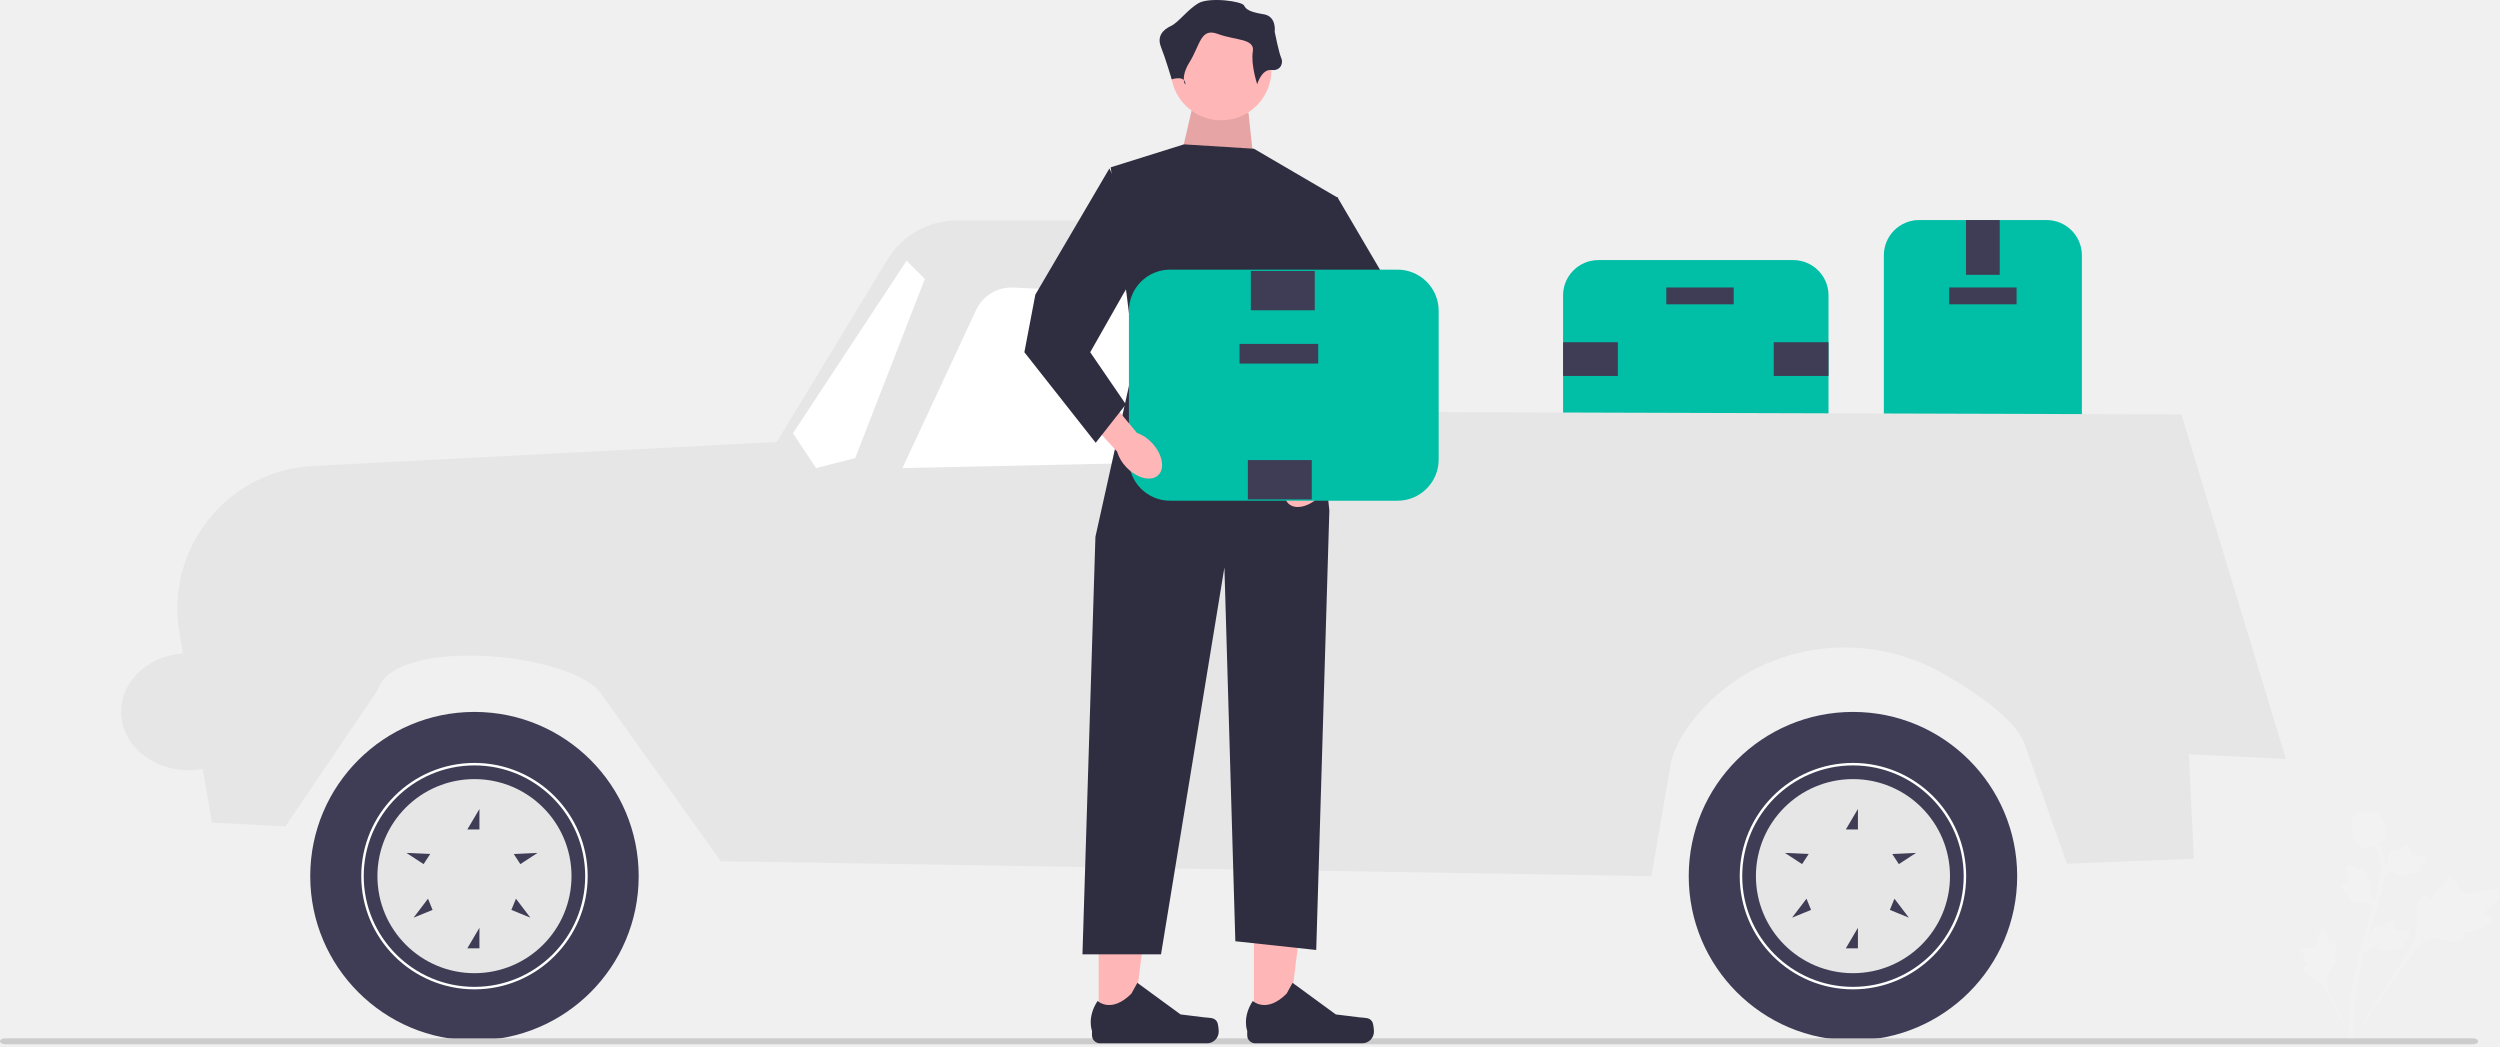
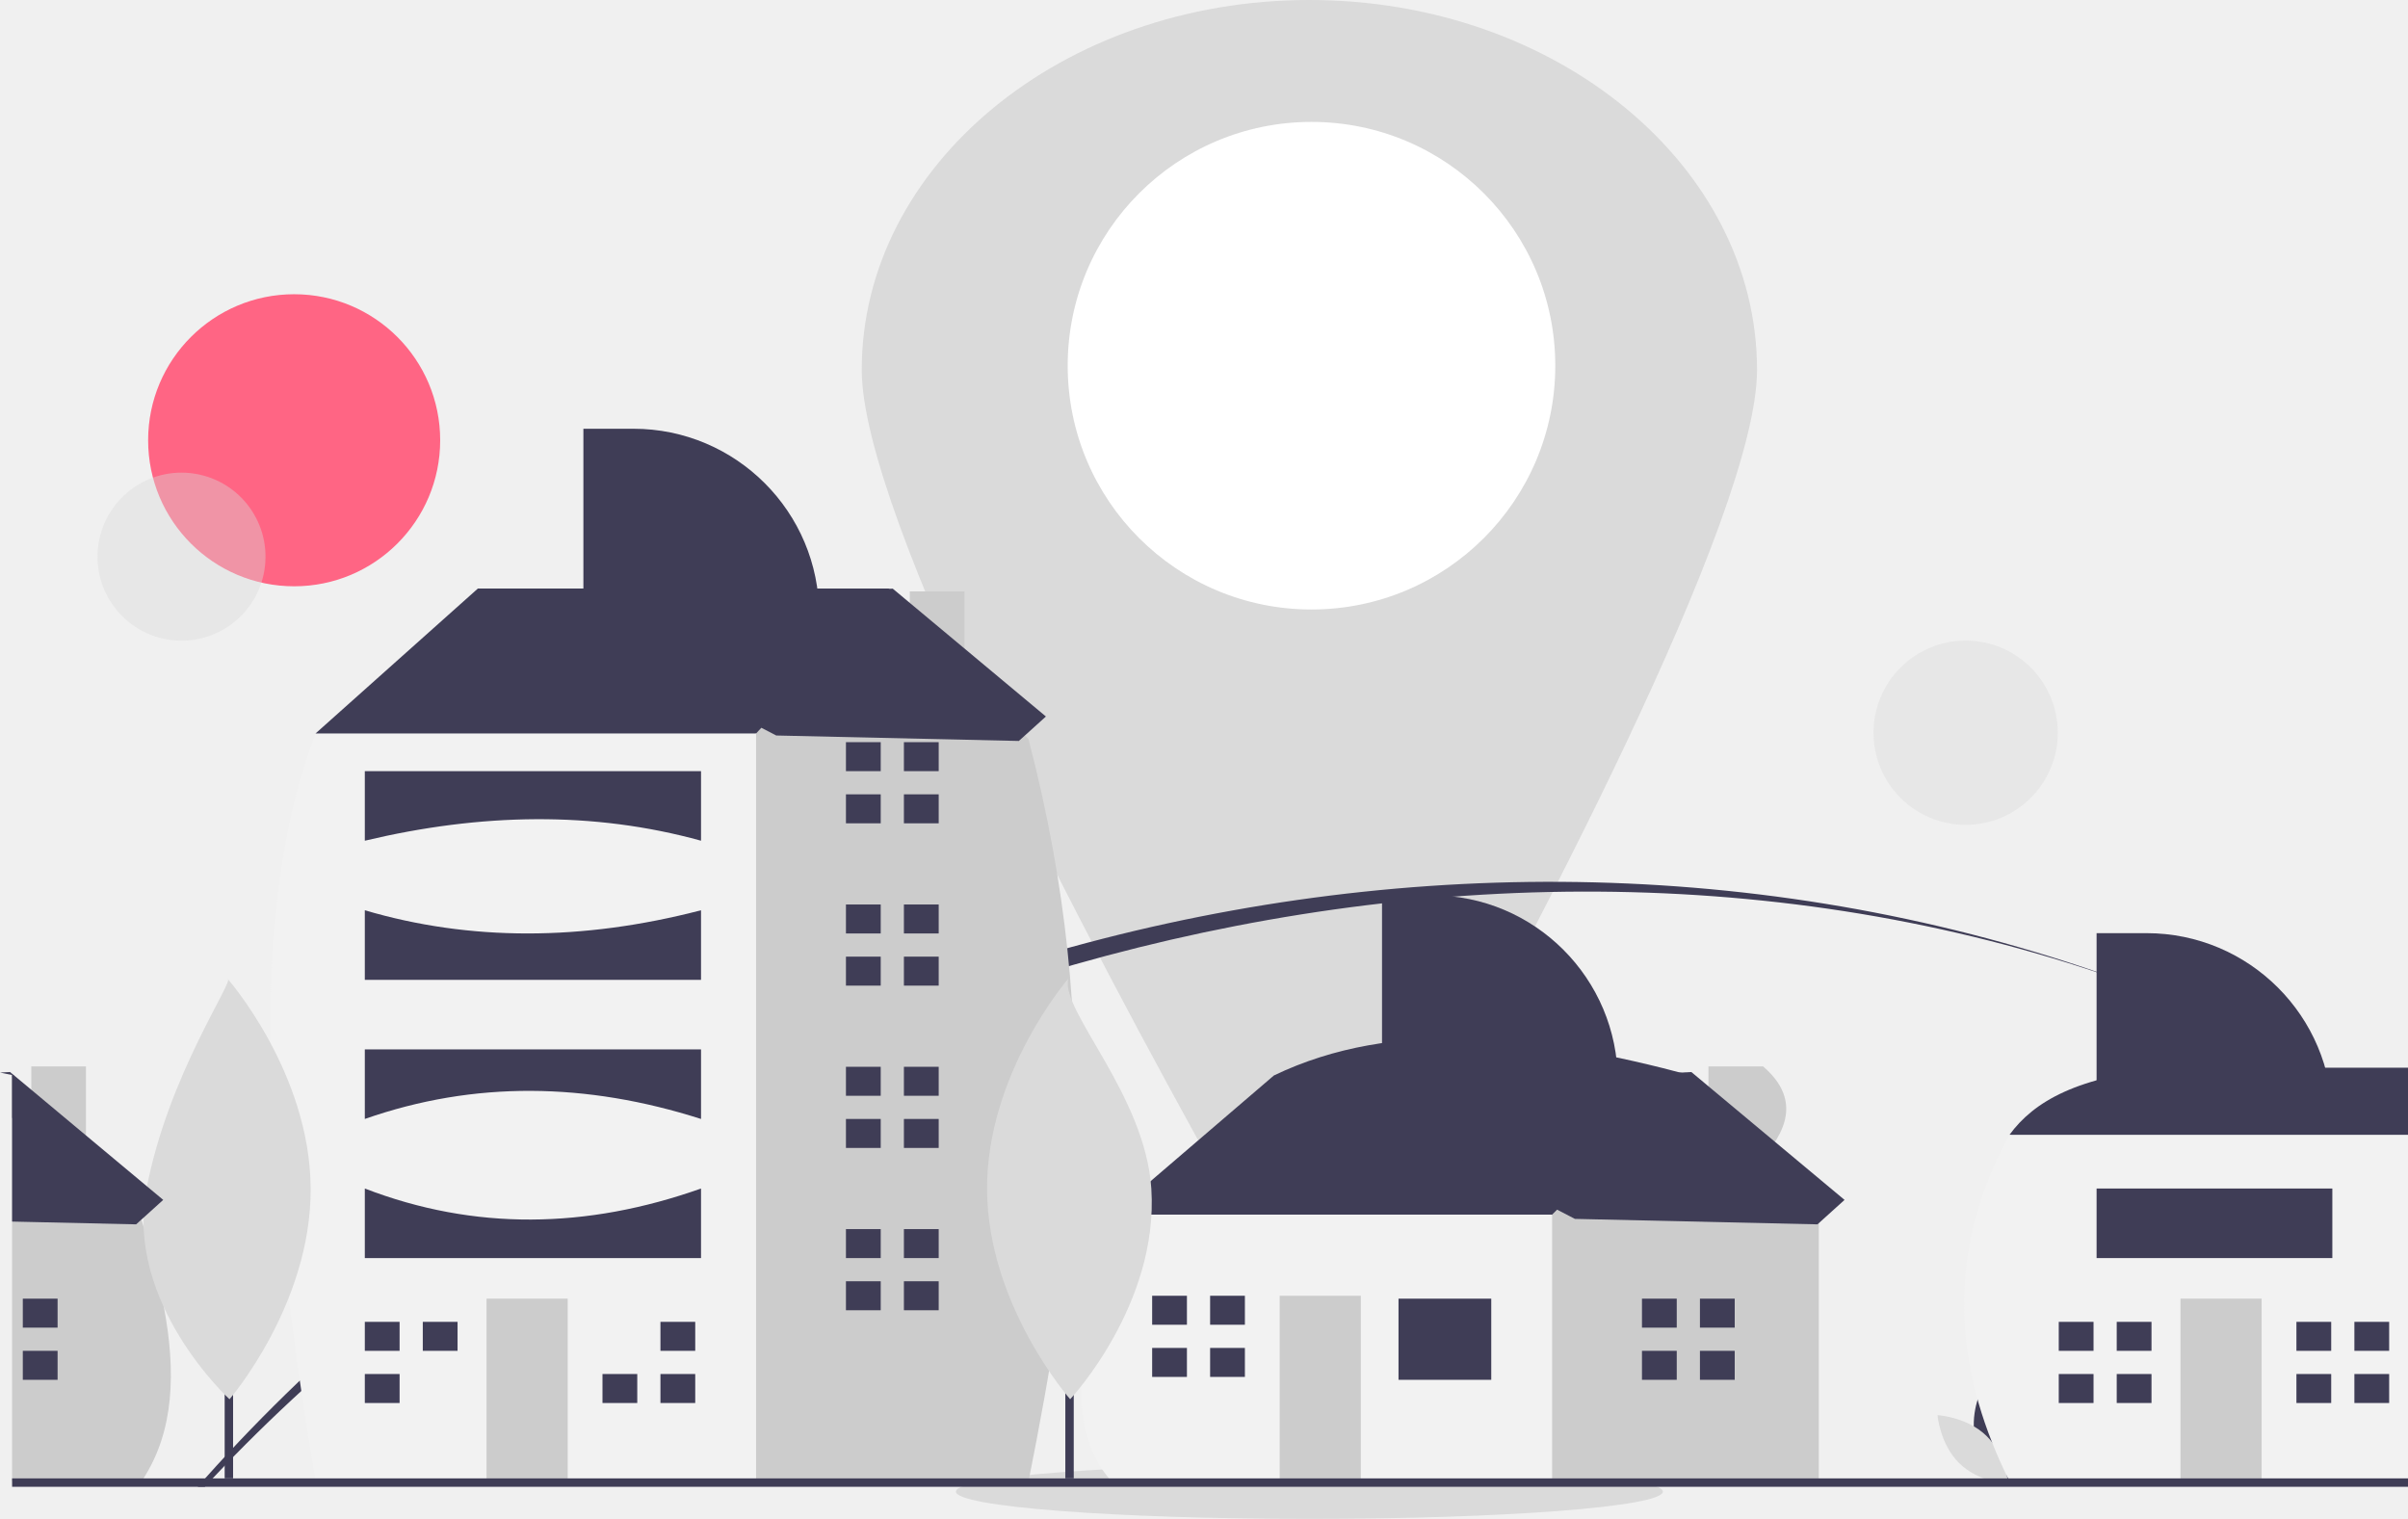
- <svg xmlns="http://www.w3.org/2000/svg" width="1004.722" height="420.718" viewBox="0 0 1004.722 420.718">
-   <g>
-     <path d="M757.098,180.944V102.6c0-7.812,6.355-14.166,14.166-14.166h51.251c7.812,0,14.166,6.355,14.166,14.166v78.344c0,7.812-6.355,14.166-14.166,14.166h-51.251c-7.812,0-14.166-6.355-14.166-14.166Z" fill="#00bfa6" />
-     <rect x="783.344" y="115.526" width="27.092" height="6.773" transform="translate(1593.78 237.8251) rotate(-180)" fill="#3f3d56" />
-     <rect x="790.117" y="88.434" width="13.546" height="22.013" transform="translate(1593.78 198.8797) rotate(-180)" fill="#3f3d56" />
-     <rect x="790.117" y="173.097" width="13.546" height="22.013" transform="translate(1593.78 368.2074) rotate(-180)" fill="#3f3d56" />
-   </g>
-   <g>
-     <path d="M720.692,184.11h-78.344c-7.812,0-14.166-6.355-14.166-14.166v-51.251c0-7.812,6.355-14.166,14.166-14.166h78.344c7.812,0,14.166,6.355,14.166,14.166v51.251c0,7.812-6.355,14.166-14.166,14.166Z" fill="#00bfa6" />
-     <rect x="669.667" y="115.532" width="27.092" height="6.773" fill="#3f3d56" />
-     <rect x="632.415" y="133.312" width="13.546" height="22.013" transform="translate(783.5064 -494.8703) rotate(90)" fill="#3f3d56" />
-     <rect x="717.079" y="133.312" width="13.546" height="22.013" transform="translate(868.1702 -579.5342) rotate(90)" fill="#3f3d56" />
-   </g>
-   <path d="M85.182,330.61l-13.079-76.293c-5.812-33.901,19.28-65.272,53.629-67.051l186.45-9.657,44.498-73.34c5.899-9.723,16.447-15.66,27.819-15.66h133.969c10.531,0,19.428,7.809,20.795,18.251l3.402,58.683,334,1,42.016,138.468-39-1.902,2,42-51,2-17.001-48.072c-3.201-9.052-17.229-19.258-31.81-27.798-32.687-19.143-74.682-12.999-99.419,15.689-5.835,6.768-9.915,13.819-11.055,20.431l-7.715,44.749-374-6-49.016-68.566c-14.481-15.759-82.843-21.548-89,0l-36.984,54.566-29.5-1.5Z" fill="#e6e6e6" />
-   <path d="M491.679,133.236l11.004,51.874-140,3,29.568-63.485c2.682-5.759,8.571-9.335,14.918-9.059l67.087,2.917c8.493,.369,15.659,6.438,17.423,14.753Z" fill="#fff" />
-   <polygon points="343.682 184.11 371.682 112.11 364.351 104.779 318.682 174.11 327.962 188.11 343.682 184.11" fill="#fff" />
-   <circle cx="744.682" cy="352.11" r="66" fill="#3f3d56" />
-   <path d="M699.182,352.11c0-25.089,20.411-45.5,45.5-45.5,25.089,0,45.5,20.411,45.5,45.5,0,25.089-20.411,45.5-45.5,45.5-25.089,0-45.5-20.411-45.5-45.5Zm1,0c0,24.537,19.962,44.5,44.5,44.5s44.5-19.963,44.5-44.5c0-24.537-19.962-44.5-44.5-44.5s-44.5,19.963-44.5,44.5Z" fill="#fff" />
-   <path d="M705.682,352.11c0,21.539,17.461,39,39,39,21.539,0,39-17.461,39-39,0-21.539-17.461-39-39-39-21.539,0-39,17.461-39,39Zm64.351-9.339l-6.91,4.504-2.655-4.073,9.565-.43Zm-10.52,22.905l1.84-4.5,5.794,7.622-7.634-3.122Zm-17.694,15.435l4.862-8.248v8.248h-4.862Zm0-47.752l4.862-8.248v8.248h-4.862Zm-21.604,35.439l5.794-7.622,1.84,4.5-7.634,3.122Zm-2.885-26.026l9.565,.43-2.655,4.073-6.91-4.504Z" fill="#e6e6e6" />
-   <circle cx="190.682" cy="352.11" r="66" fill="#3f3d56" />
-   <path d="M145.182,352.11c0-25.089,20.411-45.5,45.5-45.5,25.089,0,45.5,20.411,45.5,45.5,0,25.089-20.411,45.5-45.5,45.5-25.089,0-45.5-20.411-45.5-45.5Zm1,0c0,24.537,19.962,44.5,44.5,44.5,24.538,0,44.5-19.963,44.5-44.5,0-24.537-19.962-44.5-44.5-44.5-24.538,0-44.5,19.963-44.5,44.5Z" fill="#fff" />
-   <path d="M151.682,352.11c0,21.539,17.461,39,39,39,21.539,0,39-17.461,39-39,0-21.539-17.461-39-39-39-21.539,0-39,17.461-39,39Zm64.351-9.339l-6.91,4.504-2.655-4.073,9.565-.43Zm-10.52,22.905l1.84-4.5,5.794,7.622-7.634-3.122Zm-17.694,15.435l4.862-8.248v8.248h-4.862Zm0-47.752l4.862-8.248v8.248h-4.862Zm-21.604,35.439l5.794-7.622,1.84,4.5-7.634,3.122Zm-2.885-26.026l9.565,.43-2.655,4.073-6.91-4.504Z" fill="#e6e6e6" />
-   <rect x="466.182" y="203.61" width="38" height="8" transform="translate(970.3641 415.22) rotate(-180)" fill="#3f3d56" />
-   <g>
-     <path d="M1001.788,368.654c-.354-1.084-3.039-.607-3.296-1.576-.257-.966,2.319-1.776,4.295-4.498,.356-.491,2.601-3.584,1.74-4.886-1.632-2.466-12.988,3.676-15.714,.229-.598-.756-.844-2.055-2.626-4.472-.709-.961-1.164-1.426-1.707-1.412-.771,.019-1.047,.984-2.259,2.732-1.818,2.621-2.474,2.292-3.671,4.439-.889,1.594-.994,2.613-1.635,2.673-.907,.085-1.282-1.9-2.39-1.977-1.131-.079-2.263,1.882-2.824,3.415-1.053,2.875-.401,5.073-.256,7.263,.157,2.38-.212,5.864-2.798,10.336l-24.392,38.862c5.238-7.922,20.108-29.526,26.099-37.45,1.729-2.288,3.588-4.585,6.449-5.017,2.754-.416,6.105,.947,10.782,.867,.546-.009,2.066-.054,2.436-.86,.306-.666-.453-1.245-.177-1.871,.37-.84,2.037-.48,4.308-1.037,1.601-.393,2.689-1.043,3.625-1.602,.282-.169,4.484-2.714,4.012-4.157h-0Z" fill="#f2f2f2" />
-     <path d="M937.902,377.728c-.634-.139-1.175,1.316-1.725,1.163-.548-.153-.202-1.651-.968-3.406-.138-.317-1.009-2.311-1.896-2.264-1.681,.089-1.943,7.435-4.421,7.779-.544,.075-1.252-.179-2.953-.001-.676,.071-1.036,.16-1.186,.431-.213,.384,.181,.798,.689,1.897,.762,1.648,.411,1.875,1.119,3.082,.526,.896,.995,1.242,.84,1.574-.22,.47-1.302,.081-1.66,.603-.365,.532,.271,1.654,.861,2.371,1.107,1.346,2.374,1.66,3.491,2.221,1.213,.61,2.817,1.796,4.266,4.355l12.036,23.184c-2.377-4.857-8.69-18.388-10.85-23.615-.624-1.509-1.215-3.084-.602-4.613,.59-1.472,2.226-2.723,3.537-5.042,.153-.271,.57-1.03,.281-1.444-.239-.342-.742-.137-.97-.453-.305-.424,.352-1.138,.734-2.414,.269-.899,.264-1.621,.26-2.241-.001-.187-.038-2.984-.882-3.169v0Z" fill="#f2f2f2" />
-     <path d="M949.909,383.385l.378-3.493,.232-.219c1.074-1.015,1.745-2.089,1.997-3.196,.04-.176,.071-.354,.103-.535,.126-.718,.282-1.611,.972-2.538,.386-.517,1.409-1.684,2.463-1.276,.285,.107,.477,.291,.61,.487,.033-.034,.068-.068,.104-.105,.455-.443,.774-.605,1.081-.761,.236-.12,.479-.244,.891-.573,.181-.144,.326-.275,.447-.384,.37-.33,.843-.717,1.491-.564,.687,.188,.923,.843,1.079,1.277,.279,.774,.365,1.306,.422,1.659,.02,.129,.044,.274,.062,.321,.15,.379,2.038,.477,2.748,.518,1.597,.087,2.978,.162,3.31,1.255,.238,.782-.258,1.635-1.519,2.603-.393,.301-.785,.509-1.127,.664,.21,.199,.378,.469,.388,.838h0c.023,.872-.872,1.542-2.659,1.993-.444,.113-1.042,.263-1.823,.226-.368-.018-.691-.075-.966-.127-.041,.157-.116,.32-.252,.474-.398,.455-1.04,.571-1.912,.314-.963-.268-1.723-.633-2.395-.954-.586-.279-1.092-.518-1.516-.583-.789-.11-1.525,.377-2.405,1.025l-2.206,1.655h-0Z" fill="#f2f2f2" />
-     <path d="M956.206,363.49l-3.475,.52-.271-.169c-1.254-.781-2.464-1.158-3.598-1.121-.18,.006-.36,.021-.544,.036-.727,.061-1.63,.136-2.702-.296-.598-.243-1.987-.935-1.859-2.059,.031-.302,.161-.535,.316-.714-.041-.024-.083-.048-.128-.075-.544-.328-.781-.595-1.01-.853-.176-.198-.357-.402-.781-.717-.186-.138-.348-.245-.485-.335-.413-.274-.907-.634-.924-1.299,.007-.712,.582-1.106,.962-1.368,.678-.466,1.171-.684,1.498-.829,.12-.052,.254-.112,.295-.142,.328-.242-.056-2.092-.196-2.79-.321-1.566-.599-2.922,.374-3.52,.696-.429,1.647-.165,2.903,.809,.391,.304,.691,.631,.928,.922,.139-.254,.358-.485,.712-.588h0c.838-.244,1.712,.452,2.602,2.066,.222,.401,.519,.941,.681,1.707,.076,.361,.103,.687,.122,.966,.162-0,.339,.031,.522,.123,.541,.269,.816,.861,.789,1.77-.015,.999-.175,1.828-.315,2.558-.121,.638-.224,1.188-.18,1.614,.093,.791,.751,1.379,1.602,2.066l2.16,1.714h-0Z" fill="#f2f2f2" />
-     <path d="M956.674,353.056l.378-3.493,.232-.219c1.074-1.015,1.745-2.089,1.997-3.196,.04-.176,.071-.354,.103-.535,.126-.718,.282-1.611,.972-2.538,.386-.517,1.409-1.684,2.463-1.276,.285,.107,.477,.291,.61,.487,.033-.034,.068-.068,.104-.105,.455-.443,.774-.605,1.081-.761,.236-.12,.479-.244,.891-.573,.181-.144,.326-.275,.447-.384,.37-.33,.843-.717,1.491-.564,.687,.188,.923,.843,1.079,1.277,.279,.774,.365,1.306,.422,1.659,.02,.129,.044,.274,.062,.321,.15,.379,2.038,.477,2.748,.518,1.597,.087,2.978,.162,3.31,1.255,.238,.782-.258,1.635-1.519,2.603-.393,.301-.785,.509-1.127,.664,.21,.199,.378,.469,.388,.838h0c.023,.872-.872,1.542-2.659,1.993-.444,.113-1.042,.263-1.823,.226-.368-.018-.691-.075-.966-.127-.041,.157-.116,.32-.252,.474-.398,.455-1.04,.571-1.912,.314-.963-.268-1.723-.633-2.395-.954-.586-.279-1.092-.518-1.516-.583-.789-.11-1.525,.377-2.405,1.025l-2.206,1.655h-0Z" fill="#f2f2f2" />
-     <path d="M945.407,419.98l-.614-.607,.011-.863-.011,.863-.854-.09c.004-.08-.002-.268-.008-.561-.033-1.607-.135-6.497,.546-14.011,.475-5.245,1.27-10.569,2.362-15.827,1.093-5.266,2.228-9.185,3.14-12.334,.688-2.375,1.382-4.628,2.06-6.823,1.809-5.863,3.516-11.402,4.574-17.719,.237-1.41,.728-4.346-.278-7.811-.584-2.01-1.584-3.901-2.972-5.62l1.344-1.085c1.532,1.9,2.638,3.995,3.286,6.226,1.116,3.842,.58,7.04,.323,8.577-1.076,6.429-2.801,12.021-4.628,17.941-.674,2.187-1.366,4.43-2.051,6.795-.903,3.12-2.028,7.005-3.107,12.203-1.079,5.195-1.864,10.454-2.334,15.633-.672,7.419-.571,12.237-.538,13.819,.017,.845,.021,1.022-.251,1.295v-0Z" fill="#f2f2f2" />
-     <path d="M949.675,340.564c-.069-.015-.139-.033-.208-.053-1.418-.397-2.555-1.553-3.381-3.433-.387-.884-.478-1.815-.66-3.671-.029-.286-.155-1.734,0-3.653,.101-1.254,.236-1.758,.577-2.153,.379-.441,.89-.693,1.429-.82,.015-.166,.069-.328,.177-.482,.444-.639,1.187-.376,1.59-.24,.203,.073,.456,.166,.741,.214,.447,.077,.715-.001,1.119-.118,.387-.112,.868-.252,1.533-.24,1.312,.018,2.284,.608,2.604,.802,1.687,1.014,2.269,2.631,2.943,4.503,.134,.375,.578,1.732,.682,3.479,.075,1.26-.09,1.776-.28,2.145-.387,.758-.979,1.11-2.449,1.85-1.536,.775-2.306,1.163-2.938,1.362-1.47,.462-2.393,.751-3.479,.509v0Z" fill="#f2f2f2" />
-   </g>
-   <path d="M0,418.48c0,.66,.925,1.19,2.078,1.19H993.848c1.152,0,2.077-.53,2.077-1.19,0-.66-.925-1.19-2.077-1.19H2.078c-1.152,0-2.078,.53-2.078,1.19Z" fill="#ccc" />
-   <g>
-     <g>
-       <polygon points="503.94 410.967 517.825 410.965 524.43 357.41 503.938 357.411 503.94 410.967" fill="#ffb6b6" />
-       <path d="M551.511,410.652h0c.432,.728,.66,3.078,.66,3.925h0c0,2.603-2.11,4.713-4.713,4.713l-42.999-0c-1.775,0-3.215-1.439-3.215-3.215v-1.79s-2.127-5.38,2.252-12.012c0,0,5.443,5.193,13.576-2.94l2.398-4.345,17.361,12.697,9.623,1.185c2.105,.259,3.972-.04,5.055,1.784h0Z" fill="#2f2e41" />
-     </g>
-     <g>
-       <polygon points="441.558 410.967 455.442 410.965 462.048 357.41 441.555 357.411 441.558 410.967" fill="#ffb6b6" />
-       <path d="M489.128,410.652h0c.432,.728,.66,3.078,.66,3.925h0c0,2.603-2.11,4.713-4.713,4.713l-42.999-0c-1.775,0-3.215-1.439-3.215-3.215v-1.79s-2.127-5.38,2.252-12.012c0,0,5.443,5.193,13.576-2.94l2.398-4.345,17.361,12.697,9.623,1.185c2.105,.259,3.972-.04,5.055,1.784h0Z" fill="#2f2e41" />
-     </g>
-     <polygon points="501.741 45.276 504.377 69.877 473.625 67.241 478.897 44.397 501.741 45.276" fill="#ffb6b6" />
-     <polygon points="501.741 45.276 504.377 69.877 473.625 67.241 478.897 44.397 501.741 45.276" isolation="isolate" opacity=".1" />
-     <circle cx="490.759" cy="28.142" r="20.208" fill="#ffb6b6" />
-     <polygon points="503.938 59.773 537.765 79.542 526.682 133.138 534.251 205.186 528.979 381.79 496.47 378.276 492.077 228.03 466.596 383.547 435.028 383.547 440.237 215.729 456.053 144.56 446.388 67.241 475.822 58.016 503.938 59.773" fill="#2f2e41" />
-     <path d="M505.256,33.853s1.757-6.15,5.711-5.711,4.832-3.075,3.954-4.832-2.636-10.544-2.636-10.544c0,0,.879-6.15-4.393-7.029-5.272-.879-7.029-1.757-7.908-3.515-.879-1.757-14.058-3.515-18.451-.879-4.393,2.636-7.908,7.693-10.983,9.118-3.075,1.425-5.711,4.061-3.954,8.454,1.757,4.393,4.306,12.985,4.306,12.985,0,0,4.481-1.563,5.359,1.073s-2.636-.879,1.757-7.908c4.393-7.029,4.393-14.058,11.422-11.422,7.029,2.636,14.937,1.757,14.058,7.029-.879,5.272,1.757,13.179,1.757,13.179Z" fill="#2f2e41" />
-     <path id="uuid-2f48dadd-bd50-474e-b6bc-efb589732da4-1285" d="M520.321,189.424c-4.229,4.478-5.347,10.29-2.497,12.981,2.85,2.691,8.588,1.242,12.818-3.238,1.714-1.766,2.981-3.918,3.693-6.274l17.68-19.2-9.187-8.104-16.454,19.788c-2.312,.846-4.388,2.234-6.054,4.047Z" fill="#ffb6b6" />
-     <polygon points="537.409 79.103 567.182 129.826 571.592 152.982 542.923 189.371 530.793 173.933 545.128 152.982 521.972 112.183 537.409 79.103" fill="#2f2e41" />
-     <g>
-       <path d="M453.701,184.701v-59.805c0-9.115,7.415-16.531,16.531-16.531h91.42c9.115,0,16.531,7.415,16.531,16.531v59.805c0,9.115-7.415,16.531-16.531,16.531h-91.42c-9.115,0-16.531-7.415-16.531-16.531Z" fill="#00bfa6" />
-       <rect x="498.159" y="138.209" width="31.614" height="7.904" transform="translate(1027.931 284.3207) rotate(180)" fill="#3f3d56" />
-       <rect x="506.435" y="179.955" width="15.807" height="25.687" transform="translate(707.1374 -321.5401) rotate(90)" fill="#3f3d56" />
-       <rect x="507.641" y="103.955" width="15.807" height="25.687" transform="translate(632.3431 -398.7458) rotate(90)" fill="#3f3d56" />
-     </g>
-     <g>
-       <path id="uuid-f6ce86b9-37cf-4878-a476-c93c5a2c7b27-1286" d="M462.953,178.002c4.229,4.478,5.347,10.29,2.497,12.981-2.85,2.691-8.588,1.242-12.818-3.238-1.714-1.766-2.981-3.918-3.693-6.274l-17.68-19.2,9.187-8.104,16.454,19.788c2.312,.846,4.388,2.234,6.054,4.047Z" fill="#ffb6b6" />
-       <polygon points="445.865 67.681 416.093 118.404 411.682 141.56 440.352 177.948 452.481 162.511 438.146 141.56 461.303 100.761 445.865 67.681" fill="#2f2e41" />
-     </g>
-   </g>
-   <ellipse cx="75.666" cy="286.044" rx="27" ry="23.5" fill="#e6e6e6" />
+ <svg xmlns="http://www.w3.org/2000/svg" width="572.88" height="361.347" viewBox="0 0 572.88 361.347" role="img" artist="Katerina Limpitsouni" source="https://undraw.co/">
+   <path d="M731.572,357.326c0,34.668-54.19,136.907-85.26,192.678a24.312,24.312,0,0,1-42.48,0c-31.07-55.771-85.26-158.01-85.26-192.678,0-48.601,47.682-88,106.5-88S731.572,308.725,731.572,357.326Z" transform="translate(-313.5599 -269.3263)" fill="#dadada" />
+   <circle cx="312.012" cy="87" r="58" fill="#fff" />
+   <circle cx="69.982" cy="104.74" r="34.74" fill="#ff6584" />
+   <ellipse cx="311.512" cy="354.856" rx="84.092" ry="6.492" fill="#dadada" />
+   <circle cx="356.74" cy="401.758" r="19.986" transform="translate(-410.5334 420.2112) rotate(-80.78252)" fill="#dadada" opacity="0.4" style="isolation:isolate" />
+   <path d="M824.33,504.856c-157.39-59-349.35-1.48-460.18,116.18-.63.66-1.26,1.33-1.87,2h-1.69c.58-.67,1.18-1.34,1.77-2C475.49,494.426,664.9,443.966,824.33,504.856Z" transform="translate(-313.5599 -269.3263)" fill="#3f3d56" />
+   <path d="M867.34,524.426a375.733,375.733,0,0,0-43.01-19.57A341.325,341.325,0,0,1,867.34,524.426Z" transform="translate(-313.5599 -269.3263)" fill="#3f3d56" />
+   <circle cx="467.641" cy="174.315" r="21.92" fill="#dadada" opacity="0.4" style="isolation:isolate" />
+   <path d="M783.641,612.247c1.694,6.262,7.496,10.14,7.496,10.14s3.056-6.274,1.362-12.536-7.496-10.14-7.496-10.14S781.947,605.986,783.641,612.247Z" transform="translate(-313.5599 -269.3263)" fill="#3f3d56" />
+   <path d="M786.13,610.902c4.648,4.525,5.216,11.481,5.216,11.481s-6.968-.381-11.617-4.905-5.216-11.481-5.216-11.481S781.482,606.377,786.13,610.902Z" transform="translate(-313.5599 -269.3263)" fill="#dadada" />
+   <path d="M316.92,525.182v9.66l-.48.52v-10.28C316.6,525.112,316.76,525.152,316.92,525.182Z" transform="translate(-313.5599 -269.3263)" fill="#3f3d56" />
+   <path d="M347.7,621.032c-.14.23-.29.46-.44.69h-30.82v-96.06l.48-.48,4.09,4.65v-6.8h13v21.58l13.13,14.91.12.14c.16.5.31,1,.46,1.5a.035.035,0,0,0,.01.02,177.405,177.405,0,0,1,4.84,19.19C355.43,595.662,355,609.682,347.7,621.032Z" transform="translate(-313.5599 -269.3263)" fill="#ccc" />
+   <rect x="5.427" y="308.953" width="8.274" height="6.895" fill="#3f3d56" />
+   <rect x="5.427" y="321.365" width="8.274" height="6.895" fill="#3f3d56" />
+   <path d="M582.148,565.178l-4.137-6.895,38.614-33.098c28.547-13.741,62.958-9.776,99.294,0l0,9.653-35.856,38.615-41.373,8.274Z" transform="translate(-313.5599 -269.3263)" fill="#3f3d56" />
+   <path d="M733.011,544.608c6.857-7.627,7.81-14.88,0-21.577h-13v6.804l-4.092-4.65-33.098,33.098-5.517,5.516-6.895,27.582,12.412,30.339h63.437V559.662Z" transform="translate(-313.5599 -269.3263)" fill="#ccc" />
+   <path d="M578.011,558.283H682.821v63.438l-104.81,0C565.331,608.002,571.918,582.997,578.011,558.283Z" transform="translate(-313.5599 -269.3263)" fill="#f2f2f2" />
+   <rect x="332.715" y="308.953" width="22.065" height="19.307" fill="#3f3d56" />
+   <rect x="304.444" y="308.263" width="19.307" height="44.13" fill="#ccc" />
+   <polygon points="282.379 315.159 282.379 308.264 274.105 308.264 274.105 315.159 281.689 315.159 282.379 315.159" fill="#3f3d56" />
+   <polygon points="281.689 320.675 274.105 320.675 274.105 327.571 282.379 327.571 282.379 320.675 281.689 320.675" fill="#3f3d56" />
+   <rect x="287.895" y="308.263" width="8.274" height="6.895" fill="#3f3d56" />
+   <rect x="287.895" y="320.675" width="8.274" height="6.895" fill="#3f3d56" />
+   <polygon points="398.911 315.849 398.911 308.953 390.636 308.953 390.636 315.849 398.221 315.849 398.911 315.849" fill="#3f3d56" />
+   <polygon points="398.221 321.365 390.636 321.365 390.636 328.26 398.911 328.26 398.911 321.365 398.221 321.365" fill="#3f3d56" />
+   <rect x="404.427" y="308.953" width="8.274" height="6.895" fill="#3f3d56" />
+   <rect x="404.427" y="321.365" width="8.274" height="6.895" fill="#3f3d56" />
+   <polygon points="81.966 180.01 75.071 174.493 113.685 140.016 211.599 140.016 211.599 170.356 148.162 213.108 81.966 180.01" fill="#3f3d56" />
+   <path d="M543.011,428.682V410.031h-13v4.568l-4.852-5.257-31.719,34.477-12.411,8.275-19.245,140.603,29.023,29.023,67.45,0c10.335-51.988,18.53-105.394,0-176.522Z" transform="translate(-313.5599 -269.3263)" fill="#ccc" />
+   <path d="M388.63,443.819l104.81,0V621.72l-104.81,0C377.161,552.607,371.56,488.515,388.63,443.819Z" transform="translate(-313.5599 -269.3263)" fill="#f2f2f2" />
+   <rect x="115.753" y="308.953" width="19.307" height="43.441" fill="#ccc" />
+   <polygon points="95.067 321.365 95.067 314.47 86.793 314.47 86.793 321.365 94.378 321.365 95.067 321.365" fill="#3f3d56" />
+   <polygon points="94.378 326.881 86.793 326.881 86.793 333.777 95.067 333.777 95.067 326.881 94.378 326.881" fill="#3f3d56" />
+   <rect x="100.583" y="314.469" width="8.274" height="6.895" fill="#3f3d56" />
+   <polygon points="150.92 326.881 143.335 326.881 143.335 333.777 151.609 333.777 151.609 326.881 150.92 326.881" fill="#3f3d56" />
+   <rect x="157.125" y="314.469" width="8.274" height="6.895" fill="#3f3d56" />
+   <rect x="157.125" y="326.881" width="8.274" height="6.895" fill="#3f3d56" />
+   <polygon points="209.53 183.457 209.53 176.562 201.256 176.562 201.256 183.457 208.841 183.457 209.53 183.457" fill="#3f3d56" />
+   <polygon points="208.841 188.974 201.256 188.974 201.256 195.869 209.53 195.869 209.53 188.974 208.841 188.974" fill="#3f3d56" />
+   <rect x="215.047" y="176.562" width="8.274" height="6.895" fill="#3f3d56" />
+   <rect x="215.047" y="188.973" width="8.274" height="6.895" fill="#3f3d56" />
+   <polygon points="209.53 222.072 209.53 215.176 201.256 215.176 201.256 222.072 208.841 222.072 209.53 222.072" fill="#3f3d56" />
+   <polygon points="208.841 227.588 201.256 227.588 201.256 234.483 209.53 234.483 209.53 227.588 208.841 227.588" fill="#3f3d56" />
+   <rect x="215.047" y="215.176" width="8.274" height="6.895" fill="#3f3d56" />
+   <rect x="215.047" y="227.587" width="8.274" height="6.895" fill="#3f3d56" />
+   <polygon points="209.53 260.686 209.53 253.79 201.256 253.79 201.256 260.686 208.841 260.686 209.53 260.686" fill="#3f3d56" />
+   <polygon points="208.841 266.202 201.256 266.202 201.256 273.097 209.53 273.097 209.53 266.202 208.841 266.202" fill="#3f3d56" />
+   <rect x="215.047" y="253.79" width="8.274" height="6.895" fill="#3f3d56" />
+   <rect x="215.047" y="266.202" width="8.274" height="6.895" fill="#3f3d56" />
+   <polygon points="209.53 299.3 209.53 292.404 201.256 292.404 201.256 299.3 208.841 299.3 209.53 299.3" fill="#3f3d56" />
+   <polygon points="208.841 304.816 201.256 304.816 201.256 311.711 209.53 311.711 209.53 304.816 208.841 304.816" fill="#3f3d56" />
+   <rect x="215.047" y="292.404" width="8.274" height="6.895" fill="#3f3d56" />
+   <rect x="215.047" y="304.816" width="8.274" height="6.895" fill="#3f3d56" />
+   <path d="M400.352,452.783H480.339V469.332c-25.638-7.076-52.374-6.568-79.986,0Z" transform="translate(-313.5599 -269.3263)" fill="#3f3d56" />
+   <path d="M400.352,485.881q37.447,11.033,79.986,0v16.549H400.352Z" transform="translate(-313.5599 -269.3263)" fill="#3f3d56" />
+   <path d="M400.352,518.979H480.339V535.528c-27.259-8.704-53.949-9.115-79.986,0Z" transform="translate(-313.5599 -269.3263)" fill="#3f3d56" />
+   <path d="M400.352,552.077c26.086,10.054,52.772,9.635,79.986,0v16.549H400.352Z" transform="translate(-313.5599 -269.3263)" fill="#3f3d56" />
+   <path d="M830.24,523.326h56.2v27.08l-5.02,1.571-16.7,5.212-26.2-6.069-26.17-6.065-13.82-3.201-6.9-2.553C797.37,531.425,807.81,525.23,830.24,523.326Z" transform="translate(-313.5599 -269.3263)" fill="#3f3d56" />
+   <path d="M886.44,539.301v82.421h-94.81c-.03-.051-.05-.097-.08-.148v-.005a1.265,1.265,0,0,0-.08-.167q-2.22-4.469-3.98-8.914c-9.95-25.078-8.87-49.494,4.14-73.187Z" transform="translate(-313.5599 -269.3263)" fill="#f2f2f2" />
+   <rect x="518.753" y="308.953" width="19.307" height="43.441" fill="#ccc" />
+   <polygon points="498.067 321.365 498.067 314.47 489.793 314.47 489.793 321.365 497.378 321.365 498.067 321.365" fill="#3f3d56" />
+   <polygon points="497.378 326.881 489.793 326.881 489.793 333.777 498.067 333.777 498.067 326.881 497.378 326.881" fill="#3f3d56" />
+   <rect x="503.583" y="314.469" width="8.274" height="6.895" fill="#3f3d56" />
+   <rect x="503.583" y="326.881" width="8.274" height="6.895" fill="#3f3d56" />
+   <polygon points="554.609 321.365 554.609 314.47 546.335 314.47 546.335 321.365 553.92 321.365 554.609 321.365" fill="#3f3d56" />
+   <polygon points="553.92 326.881 546.335 326.881 546.335 333.777 554.609 333.777 554.609 326.881 553.92 326.881" fill="#3f3d56" />
+   <rect x="560.125" y="314.469" width="8.274" height="6.895" fill="#3f3d56" />
+   <rect x="560.125" y="326.881" width="8.274" height="6.895" fill="#3f3d56" />
+   <path d="M812.353,491.326h11.886a44.202,44.202,0,0,1,44.202,44.202v0h-56.087Z" transform="translate(-313.5599 -269.3263)" fill="#3f3d56" />
+   <path d="M452.353,371.326h11.886a44.202,44.202,0,0,1,44.202,44.202v0h-56.087Z" transform="translate(-313.5599 -269.3263)" fill="#3f3d56" />
+   <path d="M642.353,482.326h11.886a44.202,44.202,0,0,1,44.202,44.202v0h-56.087Z" transform="translate(-313.5599 -269.3263)" fill="#3f3d56" />
+   <rect x="498.793" y="282.751" width="56.087" height="16.549" fill="#3f3d56" />
+   <rect x="2.88" y="351.71" width="570" height="2" fill="#3f3d56" />
+   <rect x="53.451" y="272.705" width="2" height="79" fill="#3f3d56" />
+   <path d="M387.469,552.099c.127,27.624-19.308,50.108-19.308,50.108s-24.889-22.782-19.769-49.928c5.15-27.301,21.199-49.992,19.308-50.108C367.7,502.171,387.341,524.475,387.469,552.099Z" transform="translate(-313.5599 -269.3263)" fill="#dadada" />
+   <rect x="253.451" y="272.705" width="2" height="79" fill="#3f3d56" />
+   <path d="M587.469,552.099c1.803,27.566-19.308,50.108-19.308,50.108s-19.642-22.304-19.769-49.928,19.308-50.108,19.308-50.108C565.805,509.743,586.01,529.795,587.469,552.099Z" transform="translate(-313.5599 -269.3263)" fill="#dadada" />
+   <polygon points="125.513 144.289 212.387 140.039 248.83 170.458 242.387 176.275 184.678 174.976 125.513 144.289" fill="#3f3d56" />
+   <path d="M352.39,554.782l-4.68,4.23-.57.51-1.19,1.08-29.51-.66v-34.86q-1.44-.315-2.88-.6l2.39-.12.49.41,4.57,3.81,13,10.86,14.52,12.12Z" transform="translate(-313.5599 -269.3263)" fill="#3f3d56" />
+   <polygon points="315.513 259.289 402.387 255.039 438.83 285.458 432.387 291.275 374.678 289.976 315.513 259.289" fill="#3f3d56" />
</svg>
